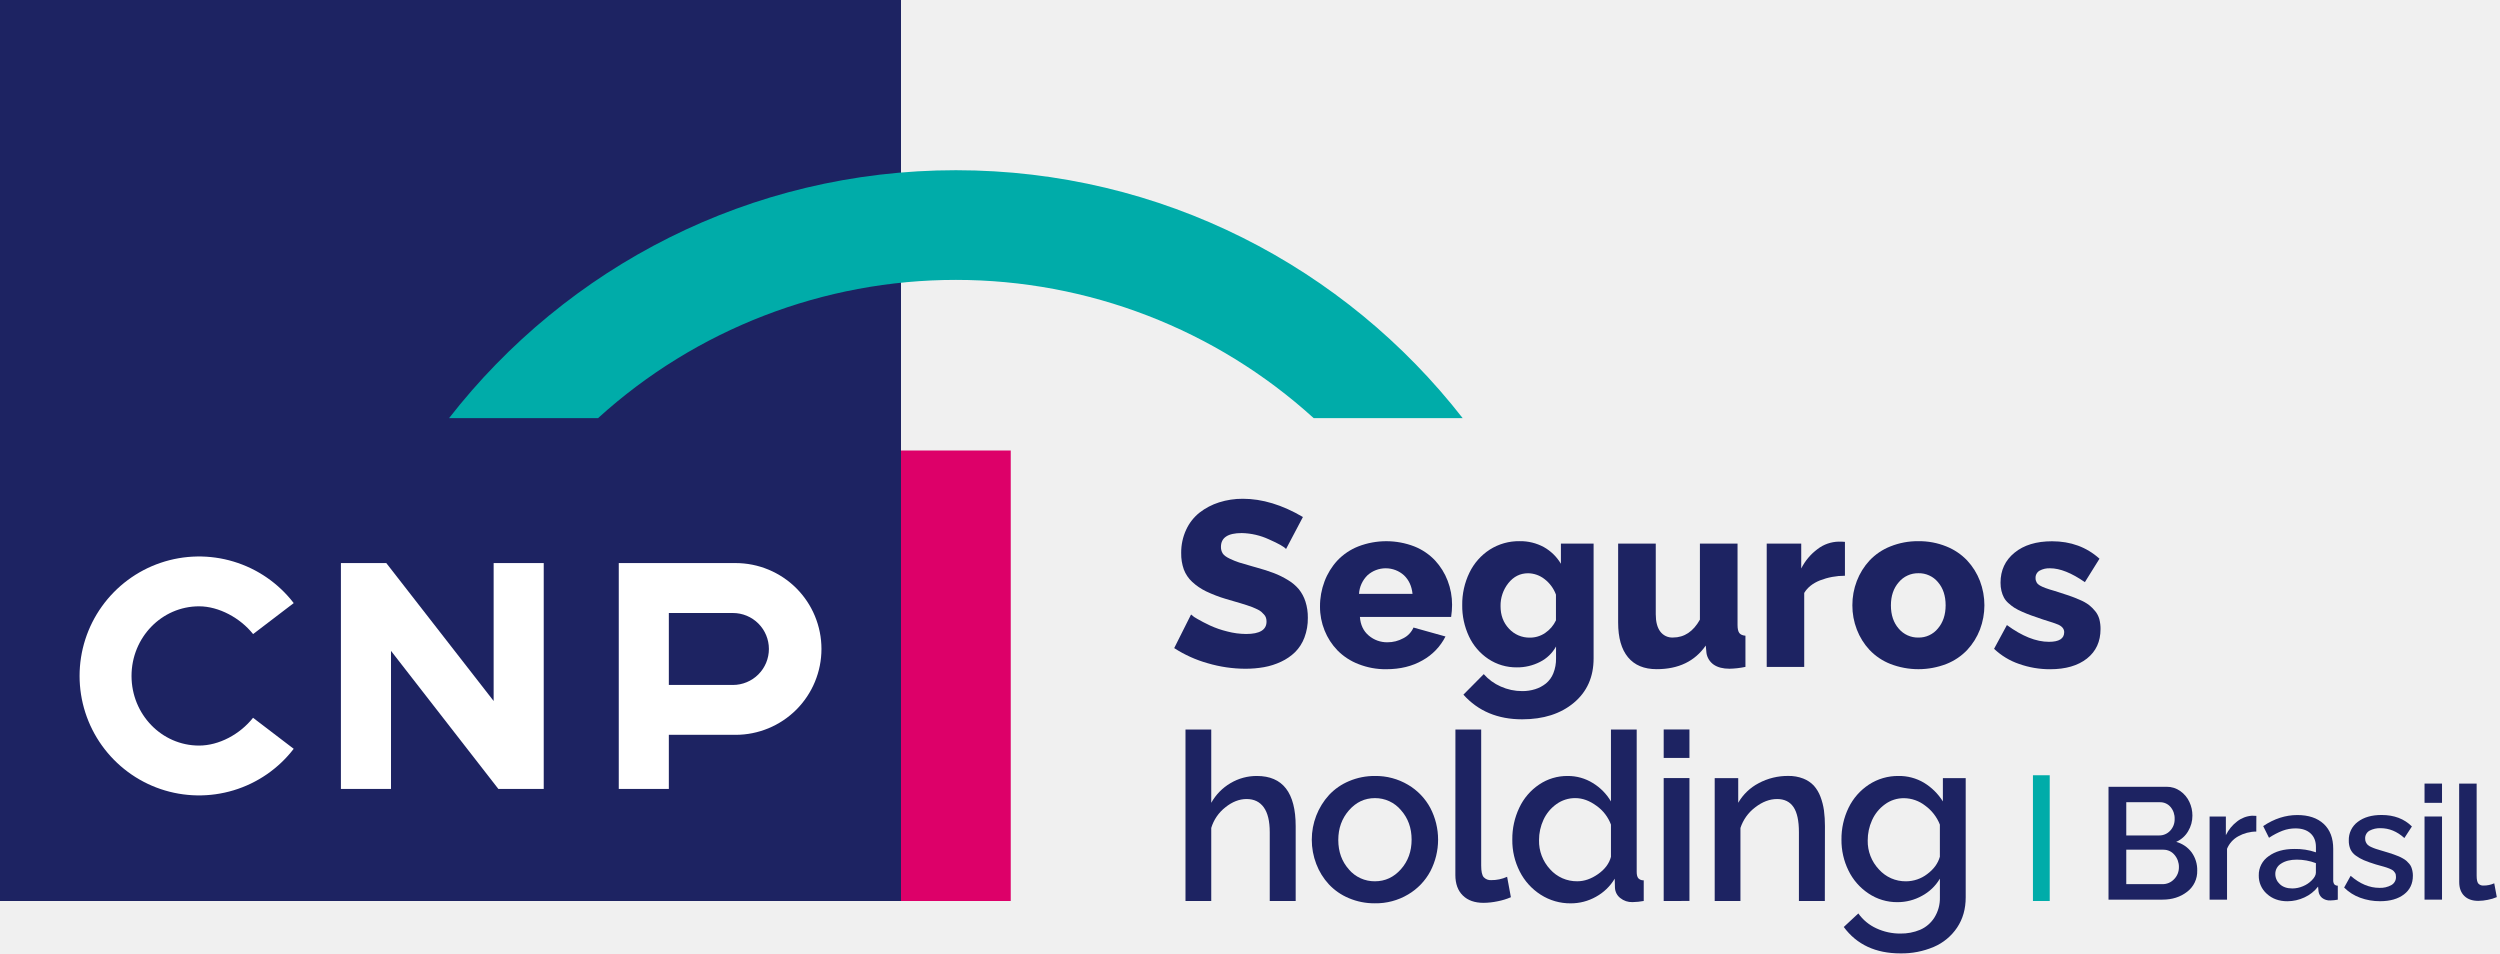
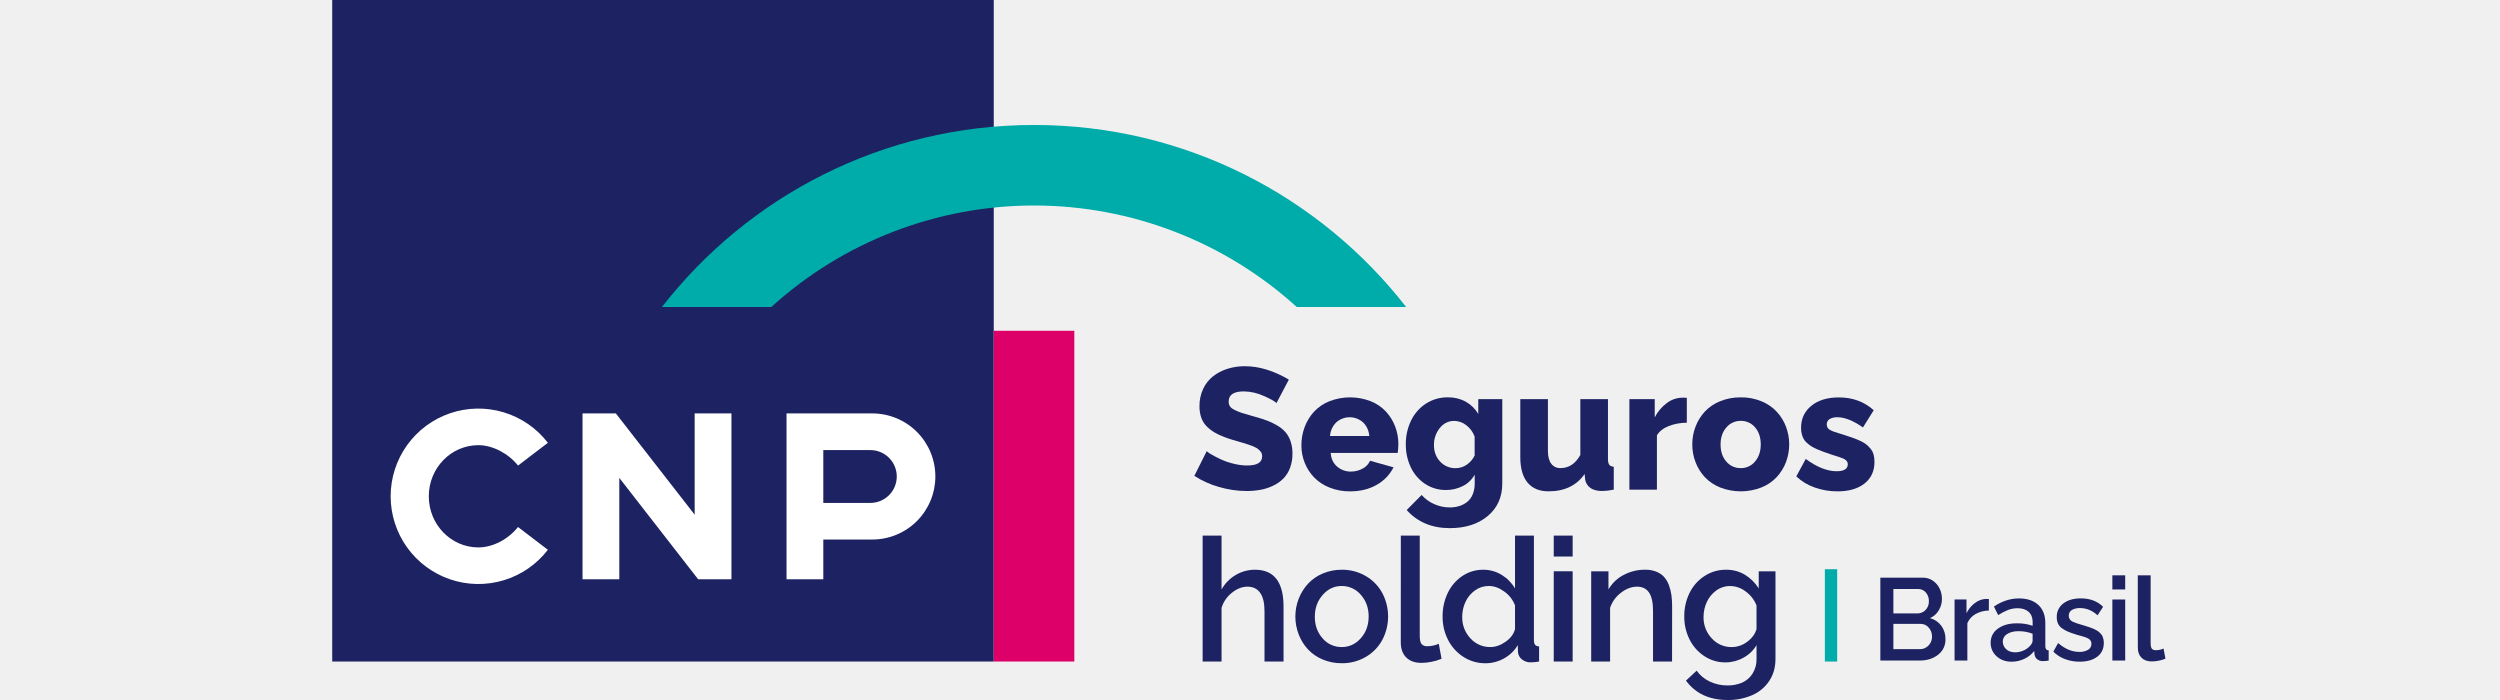
- <svg xmlns="http://www.w3.org/2000/svg" width="118" height="45" viewBox="0 0 118 45" fill="none">
+ <svg xmlns="http://www.w3.org/2000/svg" width="200" height="56" viewBox="0 0 118 45" fill="none">
  <path d="M42.527 0H0V42.527H42.527V0Z" fill="#1D2362" />
  <path fill-rule="evenodd" clip-rule="evenodd" d="M13.865 28.465L11.946 29.929C11.341 29.166 10.328 28.618 9.397 28.618C7.635 28.618 6.208 30.089 6.208 31.904C6.208 33.718 7.633 35.191 9.395 35.191C10.337 35.191 11.325 34.66 11.944 33.879L13.863 35.344C13.145 36.277 12.153 36.962 11.026 37.302C9.899 37.643 8.693 37.622 7.578 37.243C6.464 36.864 5.496 36.145 4.81 35.187C4.124 34.23 3.756 33.082 3.756 31.904C3.756 30.727 4.124 29.579 4.81 28.622C5.496 27.664 6.464 26.945 7.578 26.566C8.693 26.187 9.899 26.166 11.026 26.507C12.153 26.847 13.145 27.532 13.863 28.465L13.865 28.465Z" fill="white" />
  <path fill-rule="evenodd" clip-rule="evenodd" d="M23.3 33.087L18.233 26.577H16.091V37.237H18.455V30.721L23.522 37.237H25.664V26.577H23.3V33.087Z" fill="white" />
  <path fill-rule="evenodd" clip-rule="evenodd" d="M36.292 30.631C36.292 30.181 36.113 29.749 35.795 29.431C35.477 29.113 35.045 28.934 34.595 28.934H31.569V32.33H34.595C34.818 32.33 35.038 32.286 35.244 32.2C35.45 32.115 35.638 31.99 35.795 31.832C35.953 31.674 36.078 31.487 36.163 31.281C36.248 31.075 36.292 30.854 36.292 30.631ZM34.719 26.577C35.794 26.577 36.825 27.004 37.586 27.764C38.346 28.524 38.773 29.555 38.773 30.631C38.773 31.706 38.346 32.736 37.586 33.497C36.825 34.257 35.794 34.684 34.719 34.684H31.569V37.238H29.206V26.577H34.719Z" fill="white" />
  <path d="M47.707 21.264H42.527V42.527H47.707V21.264Z" fill="#DD0069" />
  <path fill-rule="evenodd" clip-rule="evenodd" d="M21.196 19.736C26.739 12.615 35.392 8.034 45.117 8.034C54.841 8.034 63.493 12.615 69.038 19.736H62.006C57.383 15.537 51.362 13.211 45.117 13.211C38.871 13.211 32.85 15.537 28.227 19.736H21.196Z" fill="#00ACA9" />
  <path d="M60.701 25.913C60.616 25.809 60.348 25.658 59.897 25.459C59.493 25.271 59.054 25.17 58.609 25.161C57.955 25.161 57.629 25.378 57.629 25.811C57.625 25.922 57.655 26.03 57.713 26.124C57.769 26.21 57.878 26.291 58.041 26.368C58.184 26.437 58.331 26.497 58.481 26.547C58.614 26.589 58.836 26.654 59.147 26.742C59.211 26.76 59.254 26.773 59.283 26.78C59.611 26.87 59.891 26.959 60.122 27.048C60.355 27.137 60.578 27.248 60.791 27.378C60.986 27.493 61.161 27.641 61.308 27.814C61.445 27.986 61.549 28.181 61.616 28.39C61.696 28.639 61.734 28.9 61.73 29.162C61.735 29.48 61.68 29.797 61.568 30.095C61.472 30.352 61.322 30.586 61.129 30.78C60.936 30.967 60.712 31.12 60.468 31.233C60.214 31.353 59.944 31.439 59.667 31.489C59.374 31.541 59.077 31.566 58.779 31.565C58.179 31.563 57.581 31.475 57.005 31.305C56.444 31.148 55.911 30.907 55.422 30.59L56.218 29.004C56.308 29.088 56.409 29.159 56.519 29.215C56.679 29.309 56.876 29.411 57.108 29.521C57.371 29.642 57.645 29.737 57.926 29.805C58.217 29.882 58.516 29.922 58.817 29.924C59.459 29.924 59.78 29.73 59.78 29.34C59.781 29.278 59.772 29.217 59.754 29.158C59.734 29.1 59.703 29.048 59.661 29.004C59.621 28.959 59.578 28.916 59.533 28.876C59.475 28.829 59.41 28.79 59.342 28.759C59.258 28.72 59.185 28.686 59.12 28.66C59.054 28.633 58.964 28.601 58.849 28.565C58.734 28.529 58.636 28.501 58.556 28.473C58.477 28.445 58.364 28.415 58.221 28.375C58.077 28.336 57.959 28.301 57.869 28.272C57.545 28.177 57.229 28.055 56.924 27.91C56.686 27.794 56.466 27.645 56.272 27.465C56.096 27.303 55.961 27.102 55.876 26.878C55.789 26.63 55.747 26.368 55.752 26.105C55.747 25.725 55.827 25.349 55.986 25.004C56.13 24.69 56.346 24.413 56.616 24.197C56.893 23.982 57.206 23.818 57.54 23.712C57.902 23.597 58.28 23.54 58.661 23.542C59.578 23.542 60.523 23.829 61.498 24.403L60.701 25.913Z" fill="#1D2362" />
  <path d="M65.433 31.587C64.984 31.593 64.538 31.511 64.12 31.346C63.748 31.203 63.41 30.983 63.129 30.699C62.867 30.428 62.66 30.108 62.52 29.758C62.376 29.399 62.302 29.017 62.304 28.631C62.301 28.225 62.374 27.822 62.517 27.443C62.654 27.079 62.859 26.745 63.121 26.46C63.398 26.167 63.736 25.939 64.111 25.791C64.962 25.463 65.905 25.463 66.756 25.791C67.128 25.938 67.462 26.165 67.736 26.455C67.993 26.733 68.194 27.057 68.329 27.41C68.469 27.774 68.54 28.16 68.538 28.55C68.537 28.74 68.522 28.93 68.494 29.118H64.188C64.213 29.49 64.351 29.783 64.602 29.996C64.848 30.207 65.163 30.321 65.488 30.316C65.751 30.317 66.01 30.251 66.24 30.124C66.453 30.017 66.621 29.838 66.717 29.62L68.227 30.042C67.987 30.517 67.61 30.91 67.144 31.168C66.658 31.448 66.088 31.587 65.433 31.587ZM64.145 28.03H66.671C66.634 27.665 66.499 27.373 66.267 27.153C66.031 26.94 65.724 26.823 65.406 26.823C65.088 26.823 64.781 26.94 64.545 27.153C64.308 27.386 64.165 27.698 64.145 28.03Z" fill="#1D2362" />
  <path d="M69.017 28.561C69.01 28.031 69.127 27.506 69.358 27.029C69.572 26.585 69.904 26.208 70.318 25.941C70.738 25.674 71.228 25.535 71.726 25.543C72.124 25.536 72.518 25.632 72.869 25.822C73.202 26.009 73.48 26.281 73.675 26.61V25.657H75.218V31.077C75.218 31.954 74.907 32.652 74.284 33.172C73.662 33.692 72.849 33.952 71.845 33.952C70.693 33.952 69.769 33.564 69.073 32.788L70.033 31.819C70.254 32.07 70.528 32.27 70.835 32.404C71.153 32.547 71.498 32.621 71.847 32.62C72.054 32.622 72.261 32.592 72.459 32.53C72.643 32.473 72.814 32.382 72.965 32.263C73.121 32.135 73.243 31.968 73.317 31.78C73.406 31.557 73.45 31.317 73.445 31.077V30.514C73.272 30.828 73.007 31.083 72.685 31.244C72.349 31.416 71.975 31.504 71.597 31.5C71.118 31.506 70.648 31.368 70.249 31.102C69.852 30.837 69.536 30.468 69.334 30.035C69.119 29.574 69.01 29.07 69.017 28.561ZM73.441 29.281V28.066C73.335 27.776 73.148 27.522 72.903 27.334C72.681 27.159 72.408 27.061 72.125 27.058C71.754 27.058 71.444 27.213 71.197 27.521C70.949 27.831 70.818 28.217 70.826 28.613C70.826 29.039 70.958 29.393 71.224 29.674C71.349 29.81 71.502 29.919 71.672 29.991C71.843 30.064 72.027 30.1 72.212 30.096C72.47 30.098 72.722 30.02 72.934 29.874C73.153 29.725 73.328 29.521 73.441 29.281Z" fill="#1D2362" />
  <path d="M76.376 29.384V25.657H78.152V28.992C78.152 29.346 78.222 29.618 78.363 29.807C78.432 29.9 78.523 29.975 78.628 30.025C78.732 30.074 78.848 30.097 78.964 30.091C79.498 30.091 79.922 29.81 80.236 29.247V25.657H82.012V29.501C82.012 29.678 82.04 29.803 82.096 29.878C82.153 29.952 82.249 29.994 82.385 30.006V31.477C82.138 31.53 81.886 31.559 81.633 31.564C81.323 31.564 81.075 31.5 80.888 31.372C80.796 31.308 80.719 31.227 80.66 31.132C80.601 31.038 80.561 30.932 80.545 30.822L80.512 30.47C79.996 31.213 79.224 31.585 78.195 31.585C77.603 31.585 77.152 31.398 76.841 31.022C76.531 30.647 76.376 30.101 76.376 29.384Z" fill="#1D2362" />
  <path d="M87.081 27.175C86.677 27.175 86.277 27.249 85.901 27.395C85.559 27.533 85.312 27.731 85.159 27.987V31.48H83.389V25.657H85.018V26.832C85.201 26.469 85.466 26.154 85.793 25.912C86.079 25.694 86.428 25.572 86.789 25.565C86.886 25.563 86.984 25.566 87.081 25.576V27.175Z" fill="#1D2362" />
  <path d="M87.432 28.572C87.43 28.178 87.501 27.788 87.643 27.42C87.78 27.064 87.983 26.737 88.241 26.457C88.517 26.165 88.853 25.938 89.226 25.791C89.647 25.622 90.097 25.538 90.55 25.544C91.001 25.538 91.448 25.622 91.866 25.791C92.239 25.939 92.575 26.166 92.852 26.457C93.112 26.736 93.316 27.064 93.453 27.42C93.734 28.16 93.734 28.977 93.453 29.716C93.316 30.071 93.113 30.397 92.854 30.676C92.579 30.966 92.243 31.192 91.871 31.339C91.02 31.668 90.078 31.668 89.226 31.339C88.853 31.192 88.517 30.966 88.241 30.676C87.982 30.397 87.779 30.071 87.643 29.716C87.502 29.351 87.43 28.963 87.432 28.572ZM90.55 30.093C90.726 30.096 90.9 30.059 91.058 29.985C91.218 29.911 91.358 29.802 91.468 29.666C91.712 29.381 91.833 29.016 91.834 28.572C91.834 28.121 91.713 27.756 91.471 27.476C91.359 27.341 91.218 27.233 91.058 27.161C90.899 27.088 90.725 27.052 90.55 27.056C90.374 27.053 90.198 27.089 90.038 27.163C89.877 27.236 89.735 27.345 89.622 27.481C89.375 27.764 89.251 28.128 89.251 28.572C89.251 29.024 89.374 29.39 89.619 29.671C89.733 29.807 89.876 29.915 90.037 29.988C90.198 30.061 90.373 30.097 90.55 30.093Z" fill="#1D2362" />
  <path d="M96.767 31.588C96.268 31.59 95.772 31.505 95.302 31.339C94.861 31.189 94.458 30.945 94.12 30.624L94.726 29.503C95.444 30.03 96.105 30.294 96.71 30.294C97.19 30.294 97.43 30.142 97.43 29.839C97.43 29.688 97.336 29.568 97.149 29.482C97.055 29.439 96.813 29.358 96.423 29.238C96.21 29.166 96.032 29.105 95.889 29.053C95.747 29.002 95.599 28.943 95.445 28.875C95.317 28.821 95.193 28.756 95.075 28.683C94.976 28.618 94.883 28.546 94.796 28.466C94.711 28.392 94.639 28.303 94.585 28.204C94.533 28.104 94.494 27.999 94.468 27.89C94.438 27.763 94.424 27.633 94.425 27.503C94.425 26.918 94.645 26.446 95.086 26.087C95.526 25.727 96.117 25.548 96.856 25.548C97.74 25.548 98.487 25.822 99.096 26.371L98.406 27.478C97.778 27.041 97.231 26.823 96.766 26.823C96.592 26.814 96.418 26.854 96.265 26.937C96.205 26.973 96.155 27.025 96.122 27.087C96.089 27.149 96.074 27.219 96.078 27.289C96.076 27.358 96.094 27.427 96.128 27.487C96.162 27.547 96.213 27.596 96.273 27.63C96.401 27.709 96.639 27.798 96.988 27.895C97.255 27.978 97.476 28.05 97.648 28.109C97.821 28.169 97.999 28.237 98.179 28.318C98.331 28.381 98.475 28.462 98.607 28.561C98.714 28.646 98.811 28.744 98.897 28.851C98.986 28.96 99.051 29.088 99.089 29.224C99.128 29.377 99.147 29.535 99.145 29.693C99.145 30.281 98.932 30.744 98.506 31.082C98.079 31.419 97.499 31.588 96.767 31.588Z" fill="#1D2362" />
  <path d="M61.156 42.527H59.932V39.279C59.932 38.759 59.838 38.368 59.65 38.106C59.462 37.845 59.192 37.714 58.838 37.714C58.497 37.714 58.164 37.844 57.839 38.104C57.521 38.352 57.287 38.692 57.171 39.078V42.527H55.955V34.433H57.171V37.893C57.386 37.508 57.7 37.187 58.08 36.964C58.457 36.74 58.888 36.623 59.326 36.626C60.545 36.626 61.155 37.415 61.156 38.993V42.527Z" fill="#1D2362" />
  <path d="M62.128 40.779C61.987 40.413 61.915 40.023 61.916 39.631C61.916 38.852 62.205 38.101 62.729 37.525C62.994 37.242 63.316 37.019 63.673 36.87C64.06 36.705 64.475 36.623 64.895 36.626C65.446 36.617 65.988 36.762 66.462 37.043C66.907 37.305 67.272 37.686 67.515 38.142C67.753 38.602 67.878 39.113 67.878 39.631C67.878 40.149 67.753 40.66 67.515 41.12C67.272 41.576 66.908 41.957 66.462 42.219C65.988 42.501 65.446 42.645 64.895 42.636C64.472 42.64 64.053 42.557 63.663 42.392C63.306 42.243 62.984 42.02 62.719 41.737C62.463 41.458 62.262 41.133 62.128 40.779ZM63.668 41.039C63.819 41.216 64.007 41.358 64.219 41.454C64.431 41.551 64.662 41.599 64.895 41.597C65.378 41.597 65.788 41.407 66.124 41.028C66.46 40.649 66.628 40.183 66.628 39.631C66.628 39.079 66.46 38.614 66.124 38.237C65.974 38.058 65.785 37.914 65.573 37.816C65.36 37.719 65.129 37.669 64.895 37.671C64.415 37.671 64.007 37.863 63.671 38.247C63.335 38.631 63.167 39.098 63.167 39.649C63.168 40.204 63.336 40.667 63.67 41.039H63.668Z" fill="#1D2362" />
  <path d="M68.696 34.433H69.912V40.854C69.912 41.129 69.951 41.312 70.031 41.404C70.076 41.451 70.131 41.489 70.192 41.513C70.252 41.536 70.318 41.546 70.383 41.542C70.642 41.545 70.899 41.492 71.136 41.385L71.314 42.349C71.112 42.436 70.902 42.5 70.686 42.541C70.469 42.587 70.248 42.612 70.025 42.614C69.607 42.614 69.28 42.499 69.045 42.267C68.81 42.036 68.693 41.713 68.693 41.298L68.696 34.433Z" fill="#1D2362" />
  <path d="M71.381 39.631C71.375 39.109 71.487 38.594 71.711 38.123C71.918 37.681 72.241 37.304 72.645 37.032C73.043 36.762 73.515 36.621 73.996 36.626C74.414 36.623 74.825 36.738 75.181 36.959C75.534 37.173 75.828 37.471 76.037 37.828V34.433H77.252V41.151C77.252 41.292 77.278 41.393 77.329 41.454C77.362 41.488 77.401 41.514 77.446 41.531C77.49 41.548 77.537 41.555 77.584 41.551V42.526C77.409 42.559 77.232 42.577 77.053 42.58C76.845 42.587 76.64 42.519 76.478 42.388C76.403 42.331 76.343 42.258 76.299 42.175C76.256 42.092 76.231 42 76.226 41.907L76.215 41.473C76.001 41.833 75.694 42.128 75.327 42.329C74.965 42.532 74.557 42.639 74.141 42.638C73.638 42.644 73.144 42.501 72.72 42.229C72.298 41.959 71.957 41.581 71.732 41.135C71.495 40.669 71.374 40.153 71.381 39.631ZM76.037 40.443V38.921C75.904 38.563 75.666 38.254 75.355 38.034C75.026 37.792 74.694 37.671 74.358 37.671C74.037 37.667 73.723 37.767 73.463 37.955C73.199 38.143 72.989 38.397 72.853 38.691C72.713 38.994 72.64 39.324 72.642 39.657C72.631 40.166 72.818 40.658 73.165 41.031C73.326 41.212 73.524 41.356 73.746 41.454C73.968 41.551 74.208 41.6 74.451 41.596C74.779 41.596 75.105 41.483 75.427 41.258C75.75 41.032 75.954 40.76 76.037 40.443Z" fill="#1D2362" />
  <path d="M78.526 35.775V34.432H79.742V35.775H78.526ZM78.526 42.527V36.726H79.742V42.525L78.526 42.527Z" fill="#1D2362" />
  <path d="M86.132 42.528H84.909V39.279C84.909 38.741 84.824 38.346 84.653 38.093C84.482 37.841 84.225 37.715 83.882 37.714C83.528 37.714 83.183 37.845 82.845 38.107C82.519 38.352 82.276 38.691 82.149 39.079V42.528H80.934V36.727H82.044V37.891C82.272 37.497 82.608 37.175 83.012 36.965C83.44 36.736 83.919 36.619 84.404 36.624C84.647 36.619 84.889 36.661 85.116 36.749C85.305 36.822 85.476 36.937 85.615 37.084C85.75 37.238 85.855 37.415 85.926 37.607C86.005 37.814 86.06 38.031 86.091 38.251C86.123 38.496 86.138 38.743 86.137 38.99L86.132 42.528Z" fill="#1D2362" />
  <path d="M86.917 39.631C86.911 39.109 87.026 38.593 87.254 38.123C87.47 37.679 87.801 37.302 88.214 37.032C88.628 36.761 89.114 36.62 89.609 36.626C90.032 36.619 90.449 36.73 90.813 36.946C91.174 37.166 91.479 37.468 91.704 37.826V36.727H92.781V42.357C92.781 42.902 92.646 43.377 92.375 43.782C92.105 44.185 91.723 44.502 91.276 44.693C90.778 44.905 90.242 45.009 89.701 45C88.531 45 87.639 44.585 87.026 43.754L87.713 43.114C87.931 43.42 88.225 43.663 88.566 43.818C88.921 43.983 89.309 44.067 89.701 44.064C90.018 44.069 90.333 44.009 90.626 43.888C90.904 43.769 91.139 43.568 91.301 43.313C91.481 43.026 91.573 42.692 91.563 42.353V41.472C91.361 41.815 91.068 42.096 90.716 42.284C90.364 42.48 89.967 42.582 89.564 42.582C89.076 42.587 88.597 42.444 88.191 42.17C87.785 41.9 87.459 41.526 87.247 41.087C87.025 40.634 86.912 40.135 86.917 39.631ZM91.562 40.443V38.921C91.421 38.563 91.18 38.252 90.869 38.026C90.584 37.803 90.234 37.679 89.873 37.674C89.545 37.67 89.226 37.773 88.963 37.969C88.7 38.16 88.492 38.418 88.359 38.716C88.224 39.016 88.155 39.341 88.156 39.67C88.146 40.175 88.335 40.664 88.681 41.032C88.842 41.213 89.04 41.357 89.261 41.455C89.483 41.553 89.723 41.601 89.965 41.598C90.326 41.596 90.677 41.477 90.964 41.257C91.272 41.028 91.471 40.757 91.56 40.443H91.562Z" fill="#1D2362" />
  <path d="M102.064 42.463H99.522V37.136H102.266C102.497 37.133 102.723 37.205 102.911 37.339C103.096 37.469 103.244 37.646 103.339 37.851C103.434 38.053 103.483 38.274 103.482 38.497C103.484 38.758 103.413 39.014 103.277 39.238C103.148 39.459 102.951 39.633 102.716 39.736C103.007 39.815 103.264 39.989 103.444 40.231C103.624 40.481 103.717 40.783 103.709 41.092C103.715 41.284 103.675 41.475 103.593 41.648C103.51 41.822 103.388 41.973 103.235 42.09C102.916 42.339 102.526 42.464 102.064 42.463ZM100.36 37.865V39.433H101.907C102.005 39.435 102.102 39.416 102.192 39.378C102.283 39.34 102.364 39.283 102.431 39.211C102.501 39.137 102.556 39.049 102.593 38.953C102.629 38.858 102.646 38.755 102.643 38.653C102.651 38.446 102.581 38.244 102.447 38.087C102.386 38.015 102.31 37.958 102.224 37.92C102.138 37.882 102.045 37.863 101.951 37.865H100.36ZM102.115 40.105H100.36V41.732H102.064C102.168 41.734 102.272 41.714 102.367 41.673C102.463 41.632 102.549 41.572 102.62 41.495C102.693 41.42 102.75 41.332 102.789 41.235C102.827 41.138 102.846 41.034 102.845 40.929C102.849 40.717 102.774 40.511 102.636 40.35C102.573 40.273 102.494 40.211 102.404 40.169C102.315 40.127 102.216 40.106 102.117 40.107L102.115 40.105Z" fill="#1D2362" />
  <path d="M106.497 39.25C106.198 39.251 105.903 39.329 105.642 39.475C105.405 39.606 105.219 39.813 105.116 40.063V42.463H104.293V38.539H105.061V39.419C105.186 39.164 105.368 38.942 105.594 38.77C105.794 38.613 106.038 38.52 106.292 38.502C106.361 38.501 106.431 38.503 106.5 38.509L106.497 39.25Z" fill="#1D2362" />
  <path d="M106.614 41.317C106.61 41.14 106.651 40.964 106.732 40.807C106.813 40.649 106.932 40.514 107.079 40.413C107.389 40.185 107.792 40.071 108.288 40.071C108.636 40.063 108.982 40.116 109.312 40.229V39.98C109.312 39.703 109.226 39.488 109.056 39.333C108.885 39.178 108.648 39.1 108.345 39.1C108.137 39.1 107.931 39.137 107.736 39.21C107.512 39.298 107.297 39.41 107.097 39.543L106.822 38.991C107.342 38.643 107.879 38.47 108.434 38.47C108.964 38.47 109.379 38.61 109.68 38.889C109.98 39.169 110.13 39.563 110.128 40.071V41.533C110.122 41.605 110.139 41.676 110.177 41.737C110.198 41.76 110.224 41.778 110.253 41.789C110.282 41.801 110.313 41.806 110.344 41.804V42.464C110.228 42.486 110.11 42.499 109.992 42.501C109.852 42.509 109.713 42.466 109.602 42.38C109.51 42.303 109.45 42.194 109.435 42.075L109.413 41.848C109.244 42.067 109.024 42.242 108.772 42.357C108.519 42.476 108.243 42.538 107.964 42.539C107.572 42.539 107.25 42.422 106.995 42.189C106.872 42.08 106.774 41.946 106.708 41.795C106.642 41.645 106.61 41.481 106.614 41.317ZM109.113 41.555C109.245 41.423 109.31 41.301 109.31 41.188V40.74C109.023 40.63 108.717 40.575 108.409 40.575C108.106 40.575 107.861 40.637 107.674 40.759C107.588 40.809 107.517 40.88 107.468 40.967C107.419 41.053 107.393 41.151 107.394 41.25C107.394 41.341 107.413 41.431 107.45 41.514C107.487 41.597 107.541 41.671 107.608 41.732C107.751 41.867 107.947 41.935 108.196 41.935C108.37 41.935 108.543 41.898 108.702 41.829C108.856 41.766 108.995 41.673 109.113 41.555Z" fill="#1D2362" />
  <path d="M112.34 42.537C112.018 42.539 111.698 42.483 111.396 42.372C111.113 42.269 110.856 42.105 110.643 41.892L110.951 41.338C111.386 41.717 111.839 41.907 112.31 41.907C112.508 41.916 112.705 41.87 112.878 41.773C112.945 41.734 113 41.678 113.037 41.61C113.075 41.543 113.093 41.466 113.09 41.389C113.091 41.352 113.087 41.316 113.08 41.279C113.073 41.245 113.058 41.214 113.037 41.186C113.019 41.16 112.999 41.136 112.977 41.112C112.951 41.086 112.921 41.065 112.888 41.048C112.847 41.027 112.811 41.011 112.781 40.997C112.751 40.983 112.706 40.967 112.647 40.947C112.588 40.928 112.54 40.913 112.5 40.902C112.461 40.891 112.404 40.875 112.326 40.854C112.249 40.833 112.187 40.816 112.138 40.801C111.909 40.73 111.722 40.664 111.579 40.603C111.442 40.545 111.311 40.471 111.191 40.383C111.082 40.307 110.996 40.203 110.94 40.083C110.886 39.954 110.86 39.816 110.863 39.676C110.857 39.505 110.892 39.335 110.966 39.181C111.04 39.027 111.151 38.893 111.288 38.791C111.571 38.575 111.945 38.467 112.409 38.467C113.003 38.467 113.48 38.648 113.842 39.009L113.486 39.555C113.145 39.245 112.77 39.09 112.362 39.09C112.182 39.083 112.003 39.124 111.843 39.207C111.776 39.245 111.72 39.301 111.684 39.369C111.647 39.437 111.63 39.514 111.636 39.591C111.635 39.649 111.647 39.707 111.673 39.759C111.695 39.805 111.724 39.847 111.761 39.882C111.812 39.925 111.869 39.96 111.931 39.984C112.001 40.017 112.074 40.045 112.147 40.069C112.211 40.089 112.309 40.12 112.438 40.158L112.728 40.245C112.804 40.268 112.89 40.296 112.984 40.329C113.078 40.363 113.158 40.393 113.218 40.419C113.279 40.444 113.346 40.478 113.414 40.517C113.475 40.55 113.532 40.589 113.584 40.633C113.63 40.675 113.672 40.719 113.712 40.765C113.754 40.812 113.787 40.865 113.811 40.922C113.834 40.982 113.853 41.044 113.866 41.107C113.881 41.181 113.889 41.256 113.888 41.331C113.888 41.708 113.748 42.002 113.467 42.216C113.186 42.43 112.81 42.537 112.34 42.537Z" fill="#1D2362" />
  <path d="M114.438 37.894V36.985H115.263V37.894H114.438ZM114.438 42.463V38.539H115.263V42.463H114.438Z" fill="#1D2362" />
  <path d="M116.072 36.985H116.898V41.333C116.898 41.519 116.925 41.642 116.978 41.705C117.009 41.737 117.046 41.762 117.087 41.778C117.128 41.794 117.172 41.801 117.216 41.798C117.393 41.801 117.567 41.765 117.728 41.692L117.849 42.344C117.713 42.402 117.57 42.445 117.424 42.472C117.277 42.503 117.127 42.519 116.976 42.521C116.693 42.521 116.472 42.443 116.313 42.286C116.154 42.13 116.075 41.911 116.075 41.63L116.072 36.985Z" fill="#1D2362" />
  <path d="M96.747 36.592H95.955V42.527H96.747V36.592Z" fill="#00ACA9" />
</svg>
